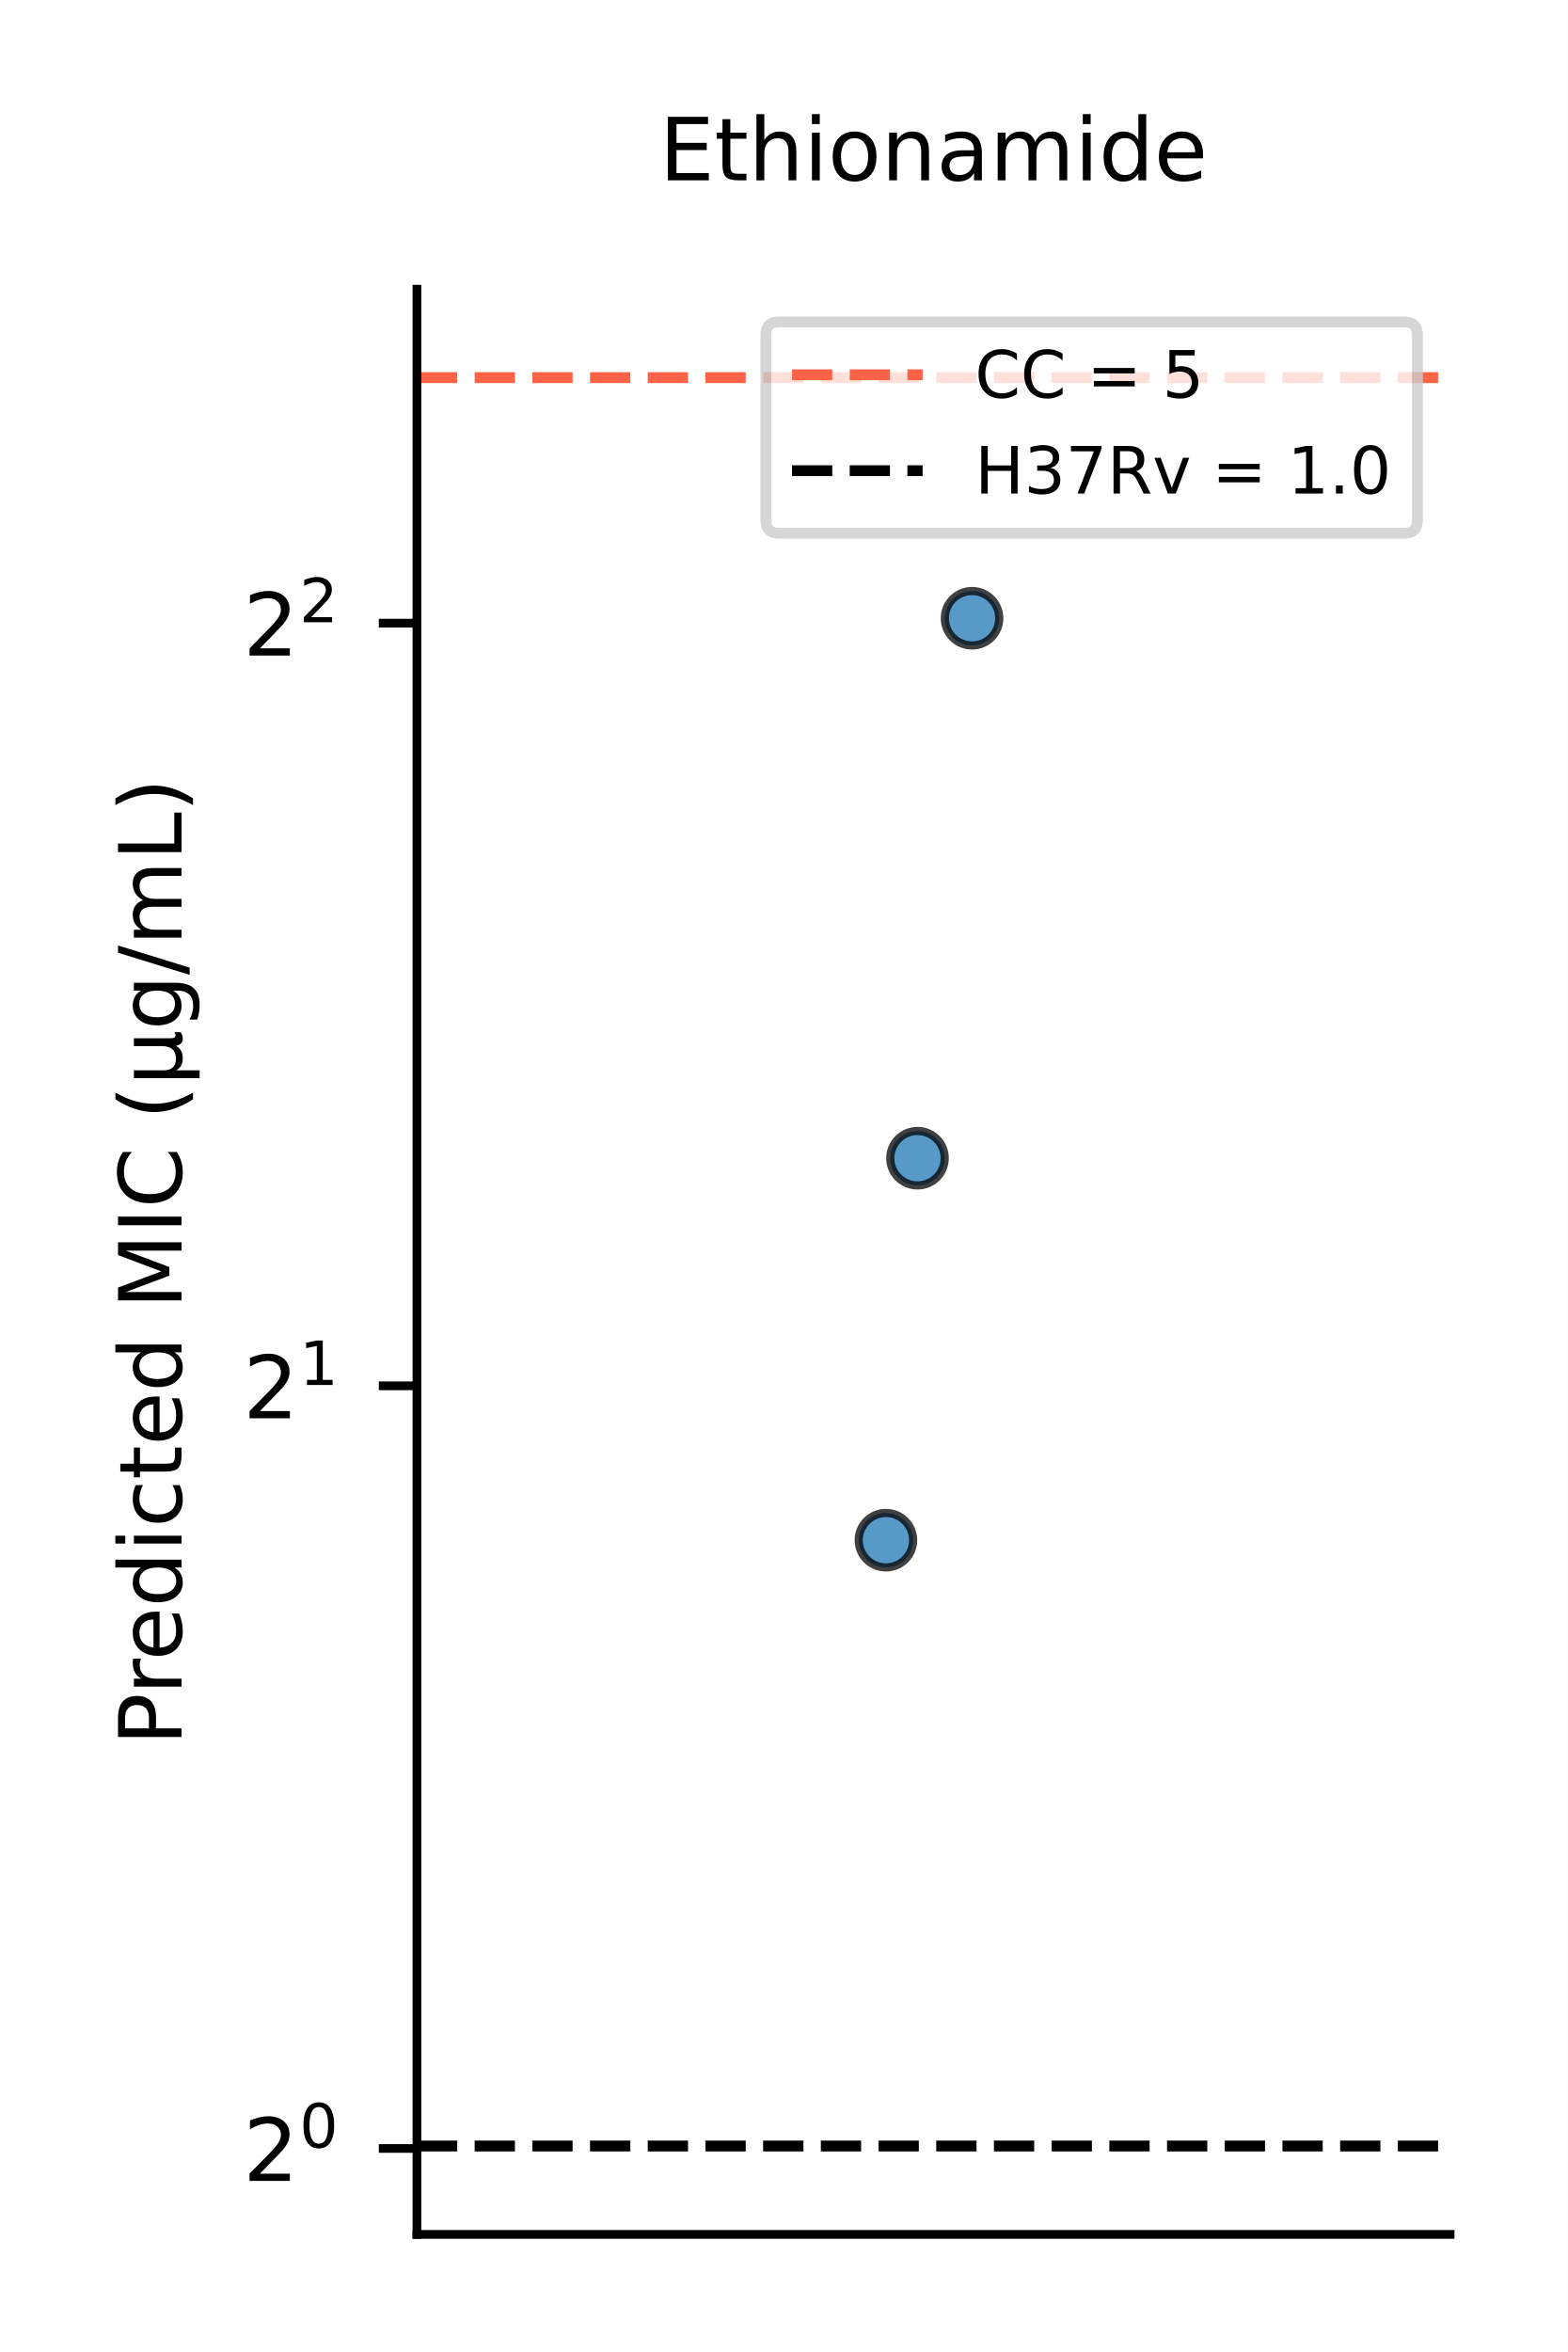
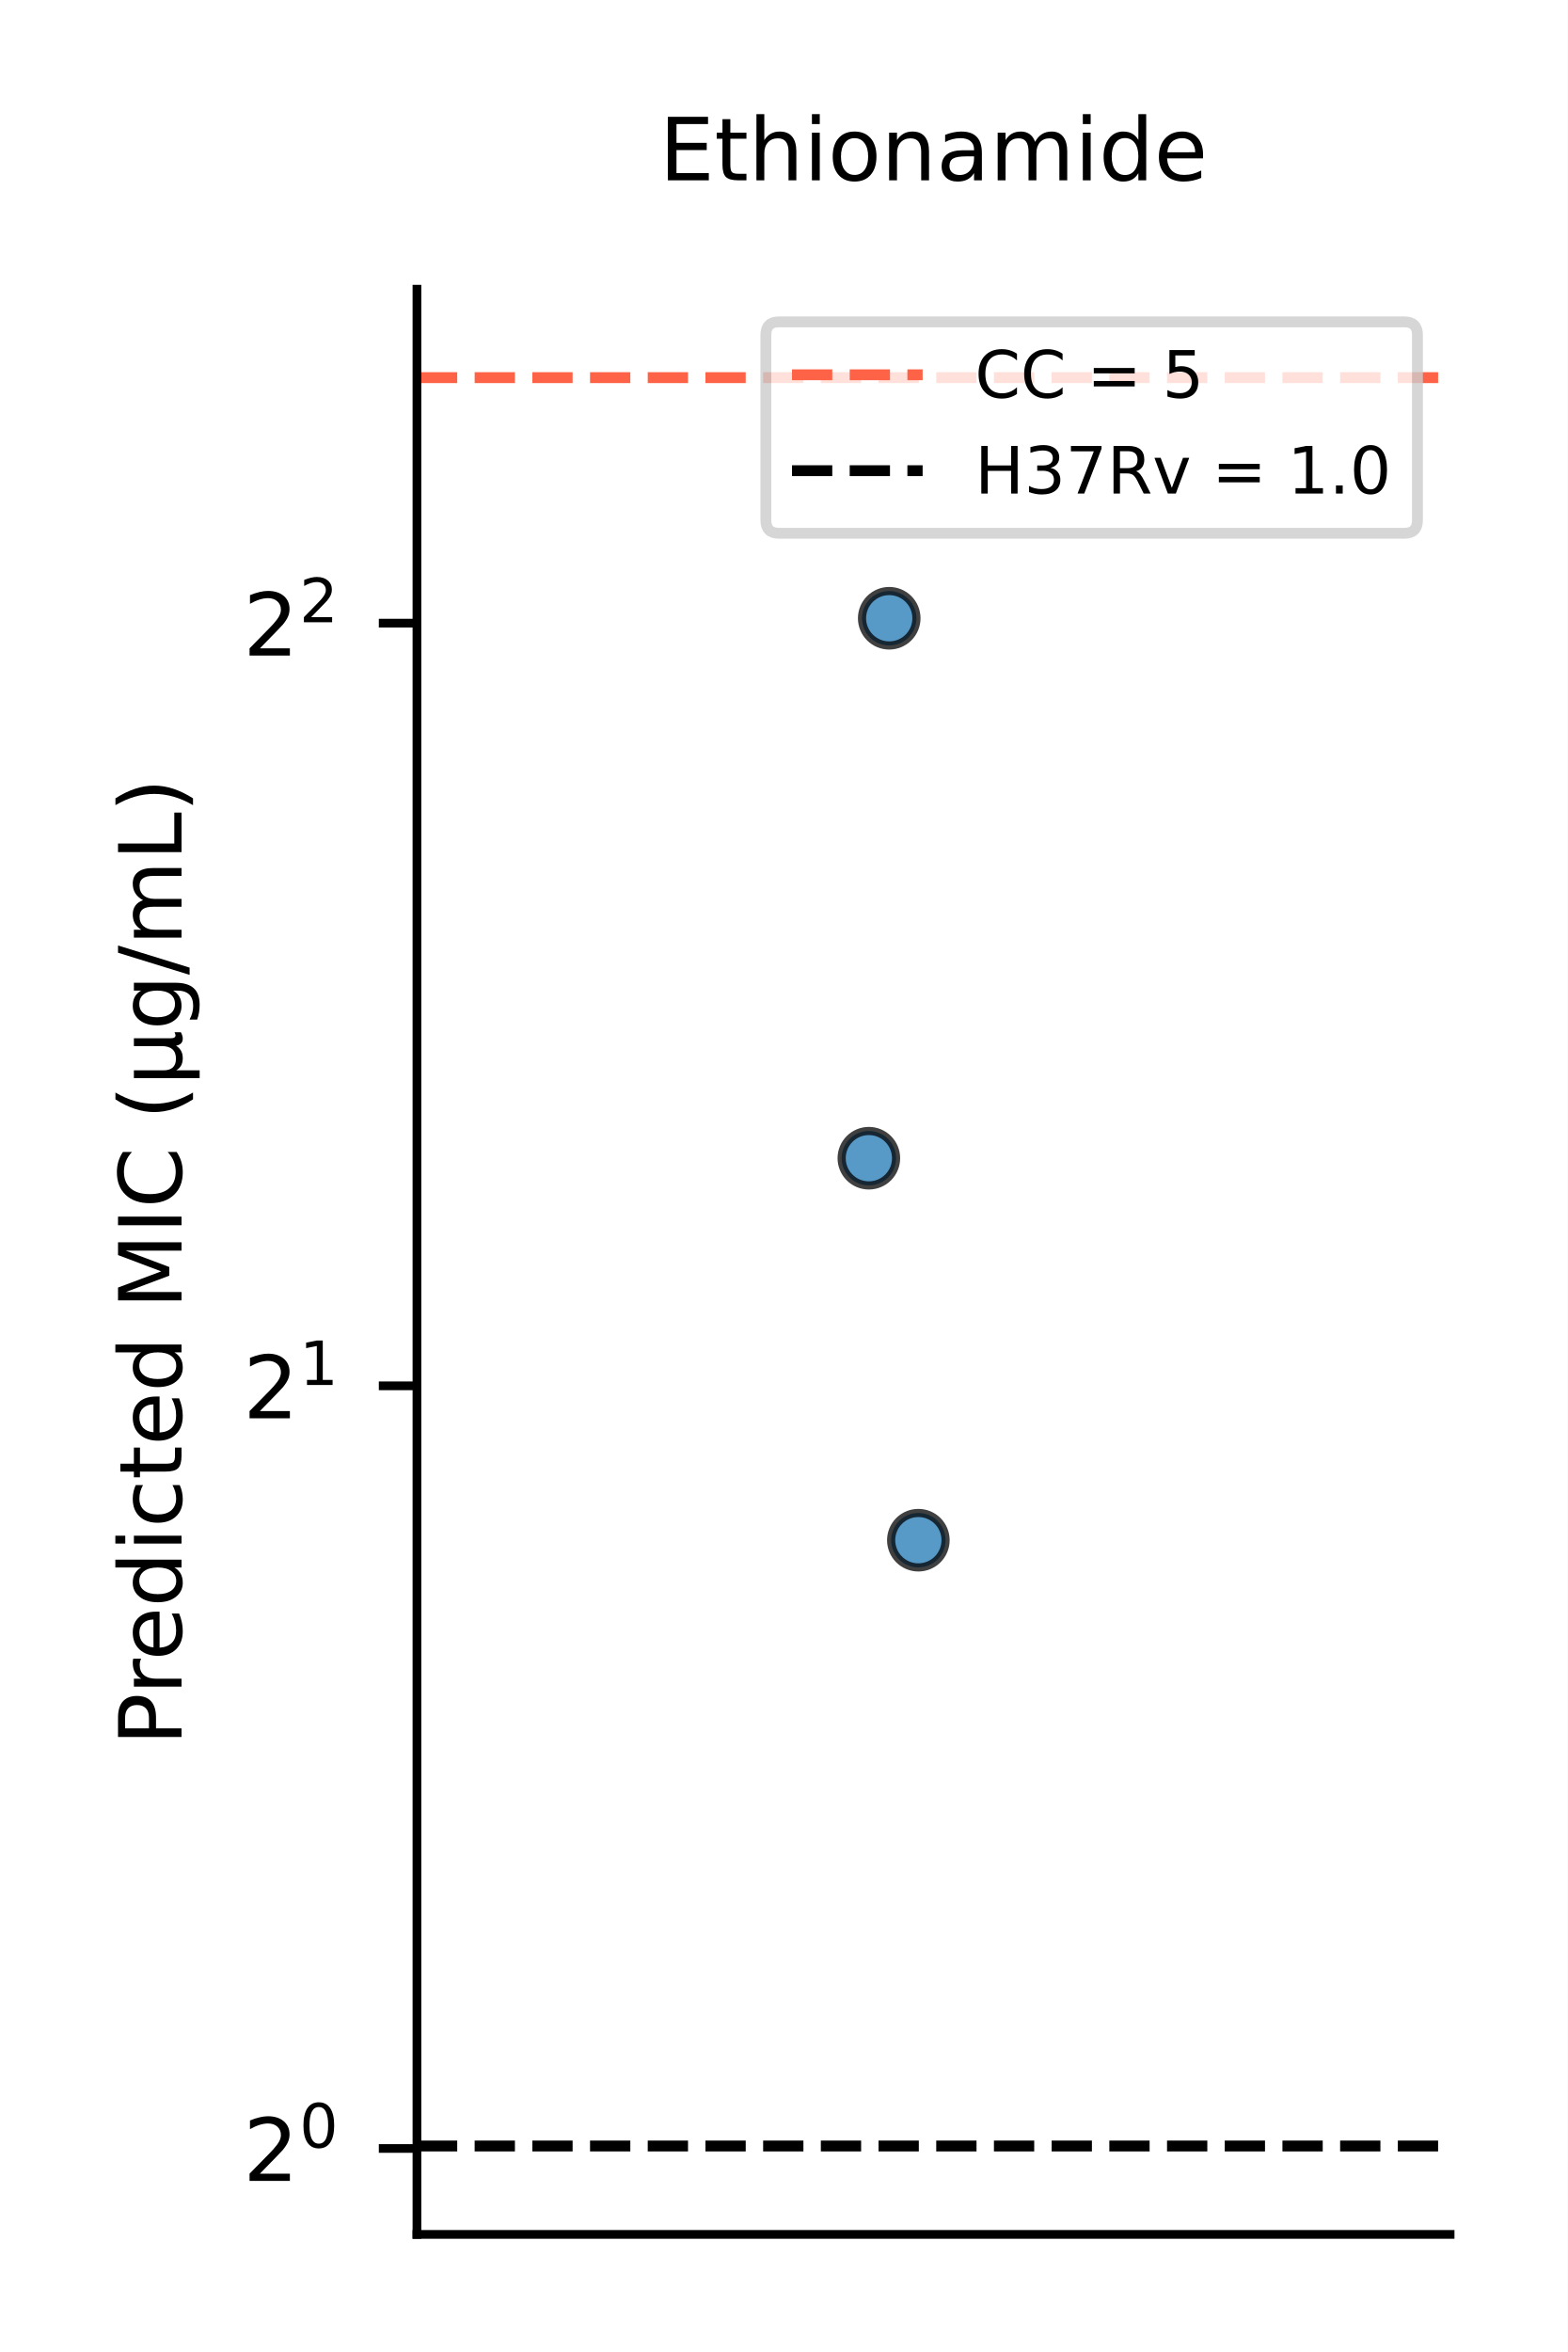
<svg xmlns="http://www.w3.org/2000/svg" xmlns:xlink="http://www.w3.org/1999/xlink" width="144pt" height="216pt" viewBox="0 0 144 216" version="1.1">
  <defs>
    <style type="text/css">*{stroke-linejoin: round; stroke-linecap: butt}</style>
  </defs>
  <g id="figure_1">
    <g id="patch_1">
      <path d="M 0 216  L 144 216  L 144 0  L 0 0  z " style="fill: #ffffff" />
    </g>
    <g id="axes_1">
      <g id="patch_2">
        <path d="M 38.298 205.2  L 133.2 205.2  L 133.2 26.56  L 38.298 26.56  z " style="fill: #ffffff" />
      </g>
      <g id="line2d_1">
-         <path d="M 38.298 34.68  L 133.2 34.68  " clip-path="url(#p5ad5c3e458)" style="fill: none; stroke-dasharray: 3.7,1.6; stroke-dashoffset: 0; stroke: #ff6347" />
+         <path d="M 38.298 34.68  L 133.2 34.68  " clip-path="url(#p4272e6ca55)" style="fill: none; stroke-dasharray: 3.7,1.6; stroke-dashoffset: 0; stroke: #ff6347" />
      </g>
      <g id="line2d_2">
-         <path d="M 38.298 197.08  L 133.2 197.08  " clip-path="url(#p5ad5c3e458)" style="fill: none; stroke-dasharray: 3.7,1.6; stroke-dashoffset: 0; stroke: #000000" />
+         <path d="M 38.298 197.08  L 133.2 197.08  " clip-path="url(#p4272e6ca55)" style="fill: none; stroke-dasharray: 3.7,1.6; stroke-dashoffset: 0; stroke: #000000" />
      </g>
      <g id="matplotlib.axis_1" />
      <g id="matplotlib.axis_2">
        <g id="ytick_1">
          <g id="line2d_3">
            <defs>
-               <path id="mb8d19fe0ef" d="M 0 0  L -3.5 0  " style="stroke: #000000; stroke-width: 0.8" />
+               <path id="mb351aa319f" d="M 0 0  L -3.5 0  " style="stroke: #000000; stroke-width: 0.8" />
            </defs>
            <g>
-               <use xlink:href="#mb8d19fe0ef" x="38.298" y="197.309" style="stroke: #000000; stroke-width: 0.8" />
+               <use xlink:href="#mb351aa319f" x="38.298" y="197.309" style="stroke: #000000; stroke-width: 0.8" />
            </g>
          </g>
          <g id="text_1">
            <g transform="translate(22.33774 200.3479) scale(0.08 -0.08)">
              <defs>
                <path id="DejaVuSans-32" d="M 1228 531  L 3431 531  L 3431 0  L 469 0  L 469 531  Q 828 903 1448 1529  Q 2069 2156 2228 2338  Q 2531 2678 2651 2914  Q 2772 3150 2772 3378  Q 2772 3750 2511 3984  Q 2250 4219 1831 4219  Q 1534 4219 1204 4116  Q 875 4013 500 3803  L 500 4441  Q 881 4594 1212 4672  Q 1544 4750 1819 4750  Q 2544 4750 2975 4387  Q 3406 4025 3406 3419  Q 3406 3131 3298 2873  Q 3191 2616 2906 2266  Q 2828 2175 2409 1742  Q 1991 1309 1228 531  z " transform="scale(0.015625)" />
                <path id="DejaVuSans-30" d="M 2034 4250  Q 1547 4250 1301 3770  Q 1056 3291 1056 2328  Q 1056 1369 1301 889  Q 1547 409 2034 409  Q 2525 409 2770 889  Q 3016 1369 3016 2328  Q 3016 3291 2770 3770  Q 2525 4250 2034 4250  z M 2034 4750  Q 2819 4750 3233 4129  Q 3647 3509 3647 2328  Q 3647 1150 3233 529  Q 2819 -91 2034 -91  Q 1250 -91 836 529  Q 422 1150 422 2328  Q 422 3509 836 4129  Q 1250 4750 2034 4750  z " transform="scale(0.015625)" />
              </defs>
              <use xlink:href="#DejaVuSans-32" transform="translate(0 0.765625)" />
              <use xlink:href="#DejaVuSans-30" transform="translate(64.58008 39.04688) scale(0.7)" />
            </g>
          </g>
        </g>
        <g id="ytick_2">
          <g id="line2d_4">
            <g>
-               <use xlink:href="#mb8d19fe0ef" x="38.298" y="127.268" style="stroke: #000000; stroke-width: 0.8" />
+               <use xlink:href="#mb351aa319f" x="38.298" y="127.268" style="stroke: #000000; stroke-width: 0.8" />
            </g>
          </g>
          <g id="text_2">
            <g transform="translate(22.33774 130.3076) scale(0.08 -0.08)">
              <defs>
                <path id="DejaVuSans-31" d="M 794 531  L 1825 531  L 1825 4091  L 703 3866  L 703 4441  L 1819 4666  L 2450 4666  L 2450 531  L 3481 531  L 3481 0  L 794 0  L 794 531  z " transform="scale(0.015625)" />
              </defs>
              <use xlink:href="#DejaVuSans-32" transform="translate(0 0.684375)" />
              <use xlink:href="#DejaVuSans-31" transform="translate(64.58008 38.96563) scale(0.7)" />
            </g>
          </g>
        </g>
        <g id="ytick_3">
          <g id="line2d_5">
            <g>
-               <use xlink:href="#mb8d19fe0ef" x="38.298" y="57.228" style="stroke: #000000; stroke-width: 0.8" />
+               <use xlink:href="#mb351aa319f" x="38.298" y="57.228" style="stroke: #000000; stroke-width: 0.8" />
            </g>
          </g>
          <g id="text_3">
            <g transform="translate(22.33774 60.26731) scale(0.08 -0.08)">
              <use xlink:href="#DejaVuSans-32" transform="translate(0 0.765625)" />
              <use xlink:href="#DejaVuSans-32" transform="translate(64.58008 39.04688) scale(0.7)" />
            </g>
          </g>
        </g>
        <g id="text_4">
          <g transform="translate(16.67399 160.3013) rotate(-90) scale(0.08 -0.08)">
            <defs>
              <path id="DejaVuSans-50" d="M 1259 4147  L 1259 2394  L 2053 2394  Q 2494 2394 2734 2622  Q 2975 2850 2975 3272  Q 2975 3691 2734 3919  Q 2494 4147 2053 4147  L 1259 4147  z M 628 4666  L 2053 4666  Q 2838 4666 3239 4311  Q 3641 3956 3641 3272  Q 3641 2581 3239 2228  Q 2838 1875 2053 1875  L 1259 1875  L 1259 0  L 628 0  L 628 4666  z " transform="scale(0.015625)" />
              <path id="DejaVuSans-72" d="M 2631 2963  Q 2534 3019 2420 3045  Q 2306 3072 2169 3072  Q 1681 3072 1420 2755  Q 1159 2438 1159 1844  L 1159 0  L 581 0  L 581 3500  L 1159 3500  L 1159 2956  Q 1341 3275 1631 3429  Q 1922 3584 2338 3584  Q 2397 3584 2469 3576  Q 2541 3569 2628 3553  L 2631 2963  z " transform="scale(0.015625)" />
              <path id="DejaVuSans-65" d="M 3597 1894  L 3597 1613  L 953 1613  Q 991 1019 1311 708  Q 1631 397 2203 397  Q 2534 397 2845 478  Q 3156 559 3463 722  L 3463 178  Q 3153 47 2828 -22  Q 2503 -91 2169 -91  Q 1331 -91 842 396  Q 353 884 353 1716  Q 353 2575 817 3079  Q 1281 3584 2069 3584  Q 2775 3584 3186 3129  Q 3597 2675 3597 1894  z M 3022 2063  Q 3016 2534 2758 2815  Q 2500 3097 2075 3097  Q 1594 3097 1305 2825  Q 1016 2553 972 2059  L 3022 2063  z " transform="scale(0.015625)" />
              <path id="DejaVuSans-64" d="M 2906 2969  L 2906 4863  L 3481 4863  L 3481 0  L 2906 0  L 2906 525  Q 2725 213 2448 61  Q 2172 -91 1784 -91  Q 1150 -91 751 415  Q 353 922 353 1747  Q 353 2572 751 3078  Q 1150 3584 1784 3584  Q 2172 3584 2448 3432  Q 2725 3281 2906 2969  z M 947 1747  Q 947 1113 1208 752  Q 1469 391 1925 391  Q 2381 391 2643 752  Q 2906 1113 2906 1747  Q 2906 2381 2643 2742  Q 2381 3103 1925 3103  Q 1469 3103 1208 2742  Q 947 2381 947 1747  z " transform="scale(0.015625)" />
              <path id="DejaVuSans-69" d="M 603 3500  L 1178 3500  L 1178 0  L 603 0  L 603 3500  z M 603 4863  L 1178 4863  L 1178 4134  L 603 4134  L 603 4863  z " transform="scale(0.015625)" />
              <path id="DejaVuSans-63" d="M 3122 3366  L 3122 2828  Q 2878 2963 2633 3030  Q 2388 3097 2138 3097  Q 1578 3097 1268 2742  Q 959 2388 959 1747  Q 959 1106 1268 751  Q 1578 397 2138 397  Q 2388 397 2633 464  Q 2878 531 3122 666  L 3122 134  Q 2881 22 2623 -34  Q 2366 -91 2075 -91  Q 1284 -91 818 406  Q 353 903 353 1747  Q 353 2603 823 3093  Q 1294 3584 2113 3584  Q 2378 3584 2631 3529  Q 2884 3475 3122 3366  z " transform="scale(0.015625)" />
              <path id="DejaVuSans-74" d="M 1172 4494  L 1172 3500  L 2356 3500  L 2356 3053  L 1172 3053  L 1172 1153  Q 1172 725 1289 603  Q 1406 481 1766 481  L 2356 481  L 2356 0  L 1766 0  Q 1100 0 847 248  Q 594 497 594 1153  L 594 3053  L 172 3053  L 172 3500  L 594 3500  L 594 4494  L 1172 4494  z " transform="scale(0.015625)" />
              <path id="DejaVuSans-20" transform="scale(0.015625)" />
              <path id="DejaVuSans-4d" d="M 628 4666  L 1569 4666  L 2759 1491  L 3956 4666  L 4897 4666  L 4897 0  L 4281 0  L 4281 4097  L 3078 897  L 2444 897  L 1241 4097  L 1241 0  L 628 0  L 628 4666  z " transform="scale(0.015625)" />
              <path id="DejaVuSans-49" d="M 628 4666  L 1259 4666  L 1259 0  L 628 0  L 628 4666  z " transform="scale(0.015625)" />
              <path id="DejaVuSans-43" d="M 4122 4306  L 4122 3641  Q 3803 3938 3442 4084  Q 3081 4231 2675 4231  Q 1875 4231 1450 3742  Q 1025 3253 1025 2328  Q 1025 1406 1450 917  Q 1875 428 2675 428  Q 3081 428 3442 575  Q 3803 722 4122 1019  L 4122 359  Q 3791 134 3420 21  Q 3050 -91 2638 -91  Q 1578 -91 968 557  Q 359 1206 359 2328  Q 359 3453 968 4101  Q 1578 4750 2638 4750  Q 3056 4750 3426 4639  Q 3797 4528 4122 4306  z " transform="scale(0.015625)" />
              <path id="DejaVuSans-28" d="M 1984 4856  Q 1566 4138 1362 3434  Q 1159 2731 1159 2009  Q 1159 1288 1364 580  Q 1569 -128 1984 -844  L 1484 -844  Q 1016 -109 783 600  Q 550 1309 550 2009  Q 550 2706 781 3412  Q 1013 4119 1484 4856  L 1984 4856  z " transform="scale(0.015625)" />
              <path id="DejaVuSans-b5" d="M 544 -1331  L 544 3500  L 1119 3500  L 1119 1325  Q 1119 872 1334 640  Q 1550 409 1972 409  Q 2434 409 2667 671  Q 2900 934 2900 1459  L 2900 3500  L 3475 3500  L 3475 806  Q 3475 619 3529 530  Q 3584 441 3700 441  Q 3728 441 3778 458  Q 3828 475 3916 513  L 3916 50  Q 3788 -22 3673 -56  Q 3559 -91 3450 -91  Q 3234 -91 3106 31  Q 2978 153 2931 403  Q 2775 156 2548 32  Q 2322 -91 2016 -91  Q 1697 -91 1473 31  Q 1250 153 1119 397  L 1119 -1331  L 544 -1331  z " transform="scale(0.015625)" />
              <path id="DejaVuSans-67" d="M 2906 1791  Q 2906 2416 2648 2759  Q 2391 3103 1925 3103  Q 1463 3103 1205 2759  Q 947 2416 947 1791  Q 947 1169 1205 825  Q 1463 481 1925 481  Q 2391 481 2648 825  Q 2906 1169 2906 1791  z M 3481 434  Q 3481 -459 3084 -895  Q 2688 -1331 1869 -1331  Q 1566 -1331 1297 -1286  Q 1028 -1241 775 -1147  L 775 -588  Q 1028 -725 1275 -790  Q 1522 -856 1778 -856  Q 2344 -856 2625 -561  Q 2906 -266 2906 331  L 2906 616  Q 2728 306 2450 153  Q 2172 0 1784 0  Q 1141 0 747 490  Q 353 981 353 1791  Q 353 2603 747 3093  Q 1141 3584 1784 3584  Q 2172 3584 2450 3431  Q 2728 3278 2906 2969  L 2906 3500  L 3481 3500  L 3481 434  z " transform="scale(0.015625)" />
              <path id="DejaVuSans-2f" d="M 1625 4666  L 2156 4666  L 531 -594  L 0 -594  L 1625 4666  z " transform="scale(0.015625)" />
              <path id="DejaVuSans-6d" d="M 3328 2828  Q 3544 3216 3844 3400  Q 4144 3584 4550 3584  Q 5097 3584 5394 3201  Q 5691 2819 5691 2113  L 5691 0  L 5113 0  L 5113 2094  Q 5113 2597 4934 2840  Q 4756 3084 4391 3084  Q 3944 3084 3684 2787  Q 3425 2491 3425 1978  L 3425 0  L 2847 0  L 2847 2094  Q 2847 2600 2669 2842  Q 2491 3084 2119 3084  Q 1678 3084 1418 2786  Q 1159 2488 1159 1978  L 1159 0  L 581 0  L 581 3500  L 1159 3500  L 1159 2956  Q 1356 3278 1631 3431  Q 1906 3584 2284 3584  Q 2666 3584 2933 3390  Q 3200 3197 3328 2828  z " transform="scale(0.015625)" />
              <path id="DejaVuSans-4c" d="M 628 4666  L 1259 4666  L 1259 531  L 3531 531  L 3531 0  L 628 0  L 628 4666  z " transform="scale(0.015625)" />
              <path id="DejaVuSans-29" d="M 513 4856  L 1013 4856  Q 1481 4119 1714 3412  Q 1947 2706 1947 2009  Q 1947 1309 1714 600  Q 1481 -109 1013 -844  L 513 -844  Q 928 -128 1133 580  Q 1338 1288 1338 2009  Q 1338 2731 1133 3434  Q 928 4138 513 4856  z " transform="scale(0.015625)" />
            </defs>
            <use xlink:href="#DejaVuSans-50" />
            <use xlink:href="#DejaVuSans-72" x="58.553" />
            <use xlink:href="#DejaVuSans-65" x="97.416" />
            <use xlink:href="#DejaVuSans-64" x="158.939" />
            <use xlink:href="#DejaVuSans-69" x="222.416" />
            <use xlink:href="#DejaVuSans-63" x="250.199" />
            <use xlink:href="#DejaVuSans-74" x="305.18" />
            <use xlink:href="#DejaVuSans-65" x="344.389" />
            <use xlink:href="#DejaVuSans-64" x="405.912" />
            <use xlink:href="#DejaVuSans-20" x="469.389" />
            <use xlink:href="#DejaVuSans-4d" x="501.176" />
            <use xlink:href="#DejaVuSans-49" x="587.455" />
            <use xlink:href="#DejaVuSans-43" x="616.947" />
            <use xlink:href="#DejaVuSans-20" x="686.771" />
            <use xlink:href="#DejaVuSans-28" x="718.559" />
            <use xlink:href="#DejaVuSans-b5" x="757.572" />
            <use xlink:href="#DejaVuSans-67" x="821.195" />
            <use xlink:href="#DejaVuSans-2f" x="884.672" />
            <use xlink:href="#DejaVuSans-6d" x="918.363" />
            <use xlink:href="#DejaVuSans-4c" x="1015.775" />
            <use xlink:href="#DejaVuSans-29" x="1071.488" />
          </g>
        </g>
      </g>
      <g id="patch_3">
        <path d="M 38.298 205.2  L 38.298 26.56  " style="fill: none; stroke: #000000; stroke-width: 0.8; stroke-linejoin: miter; stroke-linecap: square" />
      </g>
      <g id="patch_4">
        <path d="M 38.298 205.2  L 133.2 205.2  " style="fill: none; stroke: #000000; stroke-width: 0.8; stroke-linejoin: miter; stroke-linecap: square" />
      </g>
      <g id="PathCollection_1">
        <defs>
-           <path id="me95f838cb3" d="M 0 2.5  C 0.663 2.5 1.299 2.237 1.768 1.768  C 2.237 1.299 2.5 0.663 2.5 0  C 2.5 -0.663 2.237 -1.299 1.768 -1.768  C 1.299 -2.237 0.663 -2.5 0 -2.5  C -0.663 -2.5 -1.299 -2.237 -1.768 -1.768  C -2.237 -1.299 -2.5 -0.663 -2.5 0  C -2.5 0.663 -2.237 1.299 -1.768 1.768  C -1.299 2.237 -0.663 2.5 0 2.5  z " style="stroke: #000000; stroke-opacity: 0.75; stroke-width: 0.75" />
+           <path id="m839e8e0487" d="M 0 2.5  C 0.663 2.5 1.299 2.237 1.768 1.768  C 2.237 1.299 2.5 0.663 2.5 0  C 2.5 -0.663 2.237 -1.299 1.768 -1.768  C 1.299 -2.237 0.663 -2.5 0 -2.5  C -0.663 -2.5 -1.299 -2.237 -1.768 -1.768  C -2.237 -1.299 -2.5 -0.663 -2.5 0  C -2.5 0.663 -2.237 1.299 -1.768 1.768  C -1.299 2.237 -0.663 2.5 0 2.5  z " style="stroke: #000000; stroke-opacity: 0.75; stroke-width: 0.75" />
        </defs>
-         <g clip-path="url(#p5ad5c3e458)">
-           <use xlink:href="#me95f838cb3" x="81.377" y="141.446" style="fill: #1f77b4; fill-opacity: 0.75; stroke: #000000; stroke-opacity: 0.75; stroke-width: 0.75" />
-           <use xlink:href="#me95f838cb3" x="84.277" y="106.366" style="fill: #1f77b4; fill-opacity: 0.75; stroke: #000000; stroke-opacity: 0.75; stroke-width: 0.75" />
-           <use xlink:href="#me95f838cb3" x="89.287" y="56.778" style="fill: #1f77b4; fill-opacity: 0.75; stroke: #000000; stroke-opacity: 0.75; stroke-width: 0.75" />
+         <g clip-path="url(#p4272e6ca55)">
+           <use xlink:href="#m839e8e0487" x="84.356" y="141.446" style="fill: #1f77b4; fill-opacity: 0.75; stroke: #000000; stroke-opacity: 0.75; stroke-width: 0.75" />
+           <use xlink:href="#m839e8e0487" x="79.809" y="106.366" style="fill: #1f77b4; fill-opacity: 0.75; stroke: #000000; stroke-opacity: 0.75; stroke-width: 0.75" />
+           <use xlink:href="#m839e8e0487" x="81.68" y="56.778" style="fill: #1f77b4; fill-opacity: 0.75; stroke: #000000; stroke-opacity: 0.75; stroke-width: 0.75" />
        </g>
      </g>
      <g id="text_5">
        <g transform="translate(60.56512 16.56) scale(0.08 -0.08)">
          <defs>
            <path id="DejaVuSans-45" d="M 628 4666  L 3578 4666  L 3578 4134  L 1259 4134  L 1259 2753  L 3481 2753  L 3481 2222  L 1259 2222  L 1259 531  L 3634 531  L 3634 0  L 628 0  L 628 4666  z " transform="scale(0.015625)" />
            <path id="DejaVuSans-68" d="M 3513 2113  L 3513 0  L 2938 0  L 2938 2094  Q 2938 2591 2744 2837  Q 2550 3084 2163 3084  Q 1697 3084 1428 2787  Q 1159 2491 1159 1978  L 1159 0  L 581 0  L 581 4863  L 1159 4863  L 1159 2956  Q 1366 3272 1645 3428  Q 1925 3584 2291 3584  Q 2894 3584 3203 3211  Q 3513 2838 3513 2113  z " transform="scale(0.015625)" />
            <path id="DejaVuSans-6f" d="M 1959 3097  Q 1497 3097 1228 2736  Q 959 2375 959 1747  Q 959 1119 1226 758  Q 1494 397 1959 397  Q 2419 397 2687 759  Q 2956 1122 2956 1747  Q 2956 2369 2687 2733  Q 2419 3097 1959 3097  z M 1959 3584  Q 2709 3584 3137 3096  Q 3566 2609 3566 1747  Q 3566 888 3137 398  Q 2709 -91 1959 -91  Q 1206 -91 779 398  Q 353 888 353 1747  Q 353 2609 779 3096  Q 1206 3584 1959 3584  z " transform="scale(0.015625)" />
            <path id="DejaVuSans-6e" d="M 3513 2113  L 3513 0  L 2938 0  L 2938 2094  Q 2938 2591 2744 2837  Q 2550 3084 2163 3084  Q 1697 3084 1428 2787  Q 1159 2491 1159 1978  L 1159 0  L 581 0  L 581 3500  L 1159 3500  L 1159 2956  Q 1366 3272 1645 3428  Q 1925 3584 2291 3584  Q 2894 3584 3203 3211  Q 3513 2838 3513 2113  z " transform="scale(0.015625)" />
            <path id="DejaVuSans-61" d="M 2194 1759  Q 1497 1759 1228 1600  Q 959 1441 959 1056  Q 959 750 1161 570  Q 1363 391 1709 391  Q 2188 391 2477 730  Q 2766 1069 2766 1631  L 2766 1759  L 2194 1759  z M 3341 1997  L 3341 0  L 2766 0  L 2766 531  Q 2569 213 2275 61  Q 1981 -91 1556 -91  Q 1019 -91 701 211  Q 384 513 384 1019  Q 384 1609 779 1909  Q 1175 2209 1959 2209  L 2766 2209  L 2766 2266  Q 2766 2663 2505 2880  Q 2244 3097 1772 3097  Q 1472 3097 1187 3025  Q 903 2953 641 2809  L 641 3341  Q 956 3463 1253 3523  Q 1550 3584 1831 3584  Q 2591 3584 2966 3190  Q 3341 2797 3341 1997  z " transform="scale(0.015625)" />
          </defs>
          <use xlink:href="#DejaVuSans-45" />
          <use xlink:href="#DejaVuSans-74" x="63.184" />
          <use xlink:href="#DejaVuSans-68" x="102.393" />
          <use xlink:href="#DejaVuSans-69" x="165.771" />
          <use xlink:href="#DejaVuSans-6f" x="193.555" />
          <use xlink:href="#DejaVuSans-6e" x="254.736" />
          <use xlink:href="#DejaVuSans-61" x="318.115" />
          <use xlink:href="#DejaVuSans-6d" x="379.395" />
          <use xlink:href="#DejaVuSans-69" x="476.807" />
          <use xlink:href="#DejaVuSans-64" x="504.59" />
          <use xlink:href="#DejaVuSans-65" x="568.066" />
        </g>
      </g>
      <g id="legend_1">
        <g id="patch_5">
          <path d="M 71.549 48.974  L 129 48.974  Q 130.2 48.974 130.2 47.774  L 130.2 30.76  Q 130.2 29.56 129 29.56  L 71.549 29.56  Q 70.349 29.56 70.349 30.76  L 70.349 47.774  Q 70.349 48.974 71.549 48.974  z " style="fill: #ffffff; opacity: 0.8; stroke: #cccccc; stroke-linejoin: miter" />
        </g>
        <g id="line2d_6">
          <path d="M 72.749 34.419  L 78.749 34.419  L 84.749 34.419  " style="fill: none; stroke-dasharray: 3.7,1.6; stroke-dashoffset: 0; stroke: #ff6347" />
        </g>
        <g id="text_6">
          <g transform="translate(89.54906 36.51906) scale(0.06 -0.06)">
            <defs>
              <path id="DejaVuSans-3d" d="M 678 2906  L 4684 2906  L 4684 2381  L 678 2381  L 678 2906  z M 678 1631  L 4684 1631  L 4684 1100  L 678 1100  L 678 1631  z " transform="scale(0.015625)" />
              <path id="DejaVuSans-35" d="M 691 4666  L 3169 4666  L 3169 4134  L 1269 4134  L 1269 2991  Q 1406 3038 1543 3061  Q 1681 3084 1819 3084  Q 2600 3084 3056 2656  Q 3513 2228 3513 1497  Q 3513 744 3044 326  Q 2575 -91 1722 -91  Q 1428 -91 1123 -41  Q 819 9 494 109  L 494 744  Q 775 591 1075 516  Q 1375 441 1709 441  Q 2250 441 2565 725  Q 2881 1009 2881 1497  Q 2881 1984 2565 2268  Q 2250 2553 1709 2553  Q 1456 2553 1204 2497  Q 953 2441 691 2322  L 691 4666  z " transform="scale(0.015625)" />
            </defs>
            <use xlink:href="#DejaVuSans-43" />
            <use xlink:href="#DejaVuSans-43" x="69.824" />
            <use xlink:href="#DejaVuSans-20" x="139.648" />
            <use xlink:href="#DejaVuSans-3d" x="171.436" />
            <use xlink:href="#DejaVuSans-20" x="255.225" />
            <use xlink:href="#DejaVuSans-35" x="287.012" />
          </g>
        </g>
        <g id="line2d_7">
          <path d="M 72.749 43.226  L 78.749 43.226  L 84.749 43.226  " style="fill: none; stroke-dasharray: 3.7,1.6; stroke-dashoffset: 0; stroke: #000000" />
        </g>
        <g id="text_7">
          <g transform="translate(89.54906 45.32594) scale(0.06 -0.06)">
            <defs>
              <path id="DejaVuSans-48" d="M 628 4666  L 1259 4666  L 1259 2753  L 3553 2753  L 3553 4666  L 4184 4666  L 4184 0  L 3553 0  L 3553 2222  L 1259 2222  L 1259 0  L 628 0  L 628 4666  z " transform="scale(0.015625)" />
              <path id="DejaVuSans-33" d="M 2597 2516  Q 3050 2419 3304 2112  Q 3559 1806 3559 1356  Q 3559 666 3084 287  Q 2609 -91 1734 -91  Q 1441 -91 1130 -33  Q 819 25 488 141  L 488 750  Q 750 597 1062 519  Q 1375 441 1716 441  Q 2309 441 2620 675  Q 2931 909 2931 1356  Q 2931 1769 2642 2001  Q 2353 2234 1838 2234  L 1294 2234  L 1294 2753  L 1863 2753  Q 2328 2753 2575 2939  Q 2822 3125 2822 3475  Q 2822 3834 2567 4026  Q 2313 4219 1838 4219  Q 1578 4219 1281 4162  Q 984 4106 628 3988  L 628 4550  Q 988 4650 1302 4700  Q 1616 4750 1894 4750  Q 2613 4750 3031 4423  Q 3450 4097 3450 3541  Q 3450 3153 3228 2886  Q 3006 2619 2597 2516  z " transform="scale(0.015625)" />
              <path id="DejaVuSans-37" d="M 525 4666  L 3525 4666  L 3525 4397  L 1831 0  L 1172 0  L 2766 4134  L 525 4134  L 525 4666  z " transform="scale(0.015625)" />
              <path id="DejaVuSans-52" d="M 2841 2188  Q 3044 2119 3236 1894  Q 3428 1669 3622 1275  L 4263 0  L 3584 0  L 2988 1197  Q 2756 1666 2539 1819  Q 2322 1972 1947 1972  L 1259 1972  L 1259 0  L 628 0  L 628 4666  L 2053 4666  Q 2853 4666 3247 4331  Q 3641 3997 3641 3322  Q 3641 2881 3436 2590  Q 3231 2300 2841 2188  z M 1259 4147  L 1259 2491  L 2053 2491  Q 2509 2491 2742 2702  Q 2975 2913 2975 3322  Q 2975 3731 2742 3939  Q 2509 4147 2053 4147  L 1259 4147  z " transform="scale(0.015625)" />
              <path id="DejaVuSans-76" d="M 191 3500  L 800 3500  L 1894 563  L 2988 3500  L 3597 3500  L 2284 0  L 1503 0  L 191 3500  z " transform="scale(0.015625)" />
              <path id="DejaVuSans-2e" d="M 684 794  L 1344 794  L 1344 0  L 684 0  L 684 794  z " transform="scale(0.015625)" />
            </defs>
            <use xlink:href="#DejaVuSans-48" />
            <use xlink:href="#DejaVuSans-33" x="75.195" />
            <use xlink:href="#DejaVuSans-37" x="138.818" />
            <use xlink:href="#DejaVuSans-52" x="202.441" />
            <use xlink:href="#DejaVuSans-76" x="271.924" />
            <use xlink:href="#DejaVuSans-20" x="331.104" />
            <use xlink:href="#DejaVuSans-3d" x="362.891" />
            <use xlink:href="#DejaVuSans-20" x="446.68" />
            <use xlink:href="#DejaVuSans-31" x="478.467" />
            <use xlink:href="#DejaVuSans-2e" x="542.09" />
            <use xlink:href="#DejaVuSans-30" x="573.877" />
          </g>
        </g>
      </g>
    </g>
  </g>
  <defs>
-     <clipPath id="p5ad5c3e458">
+     <clipPath id="p4272e6ca55">
      <rect x="38.298" y="26.56" width="94.902" height="178.64" />
    </clipPath>
  </defs>
</svg>
